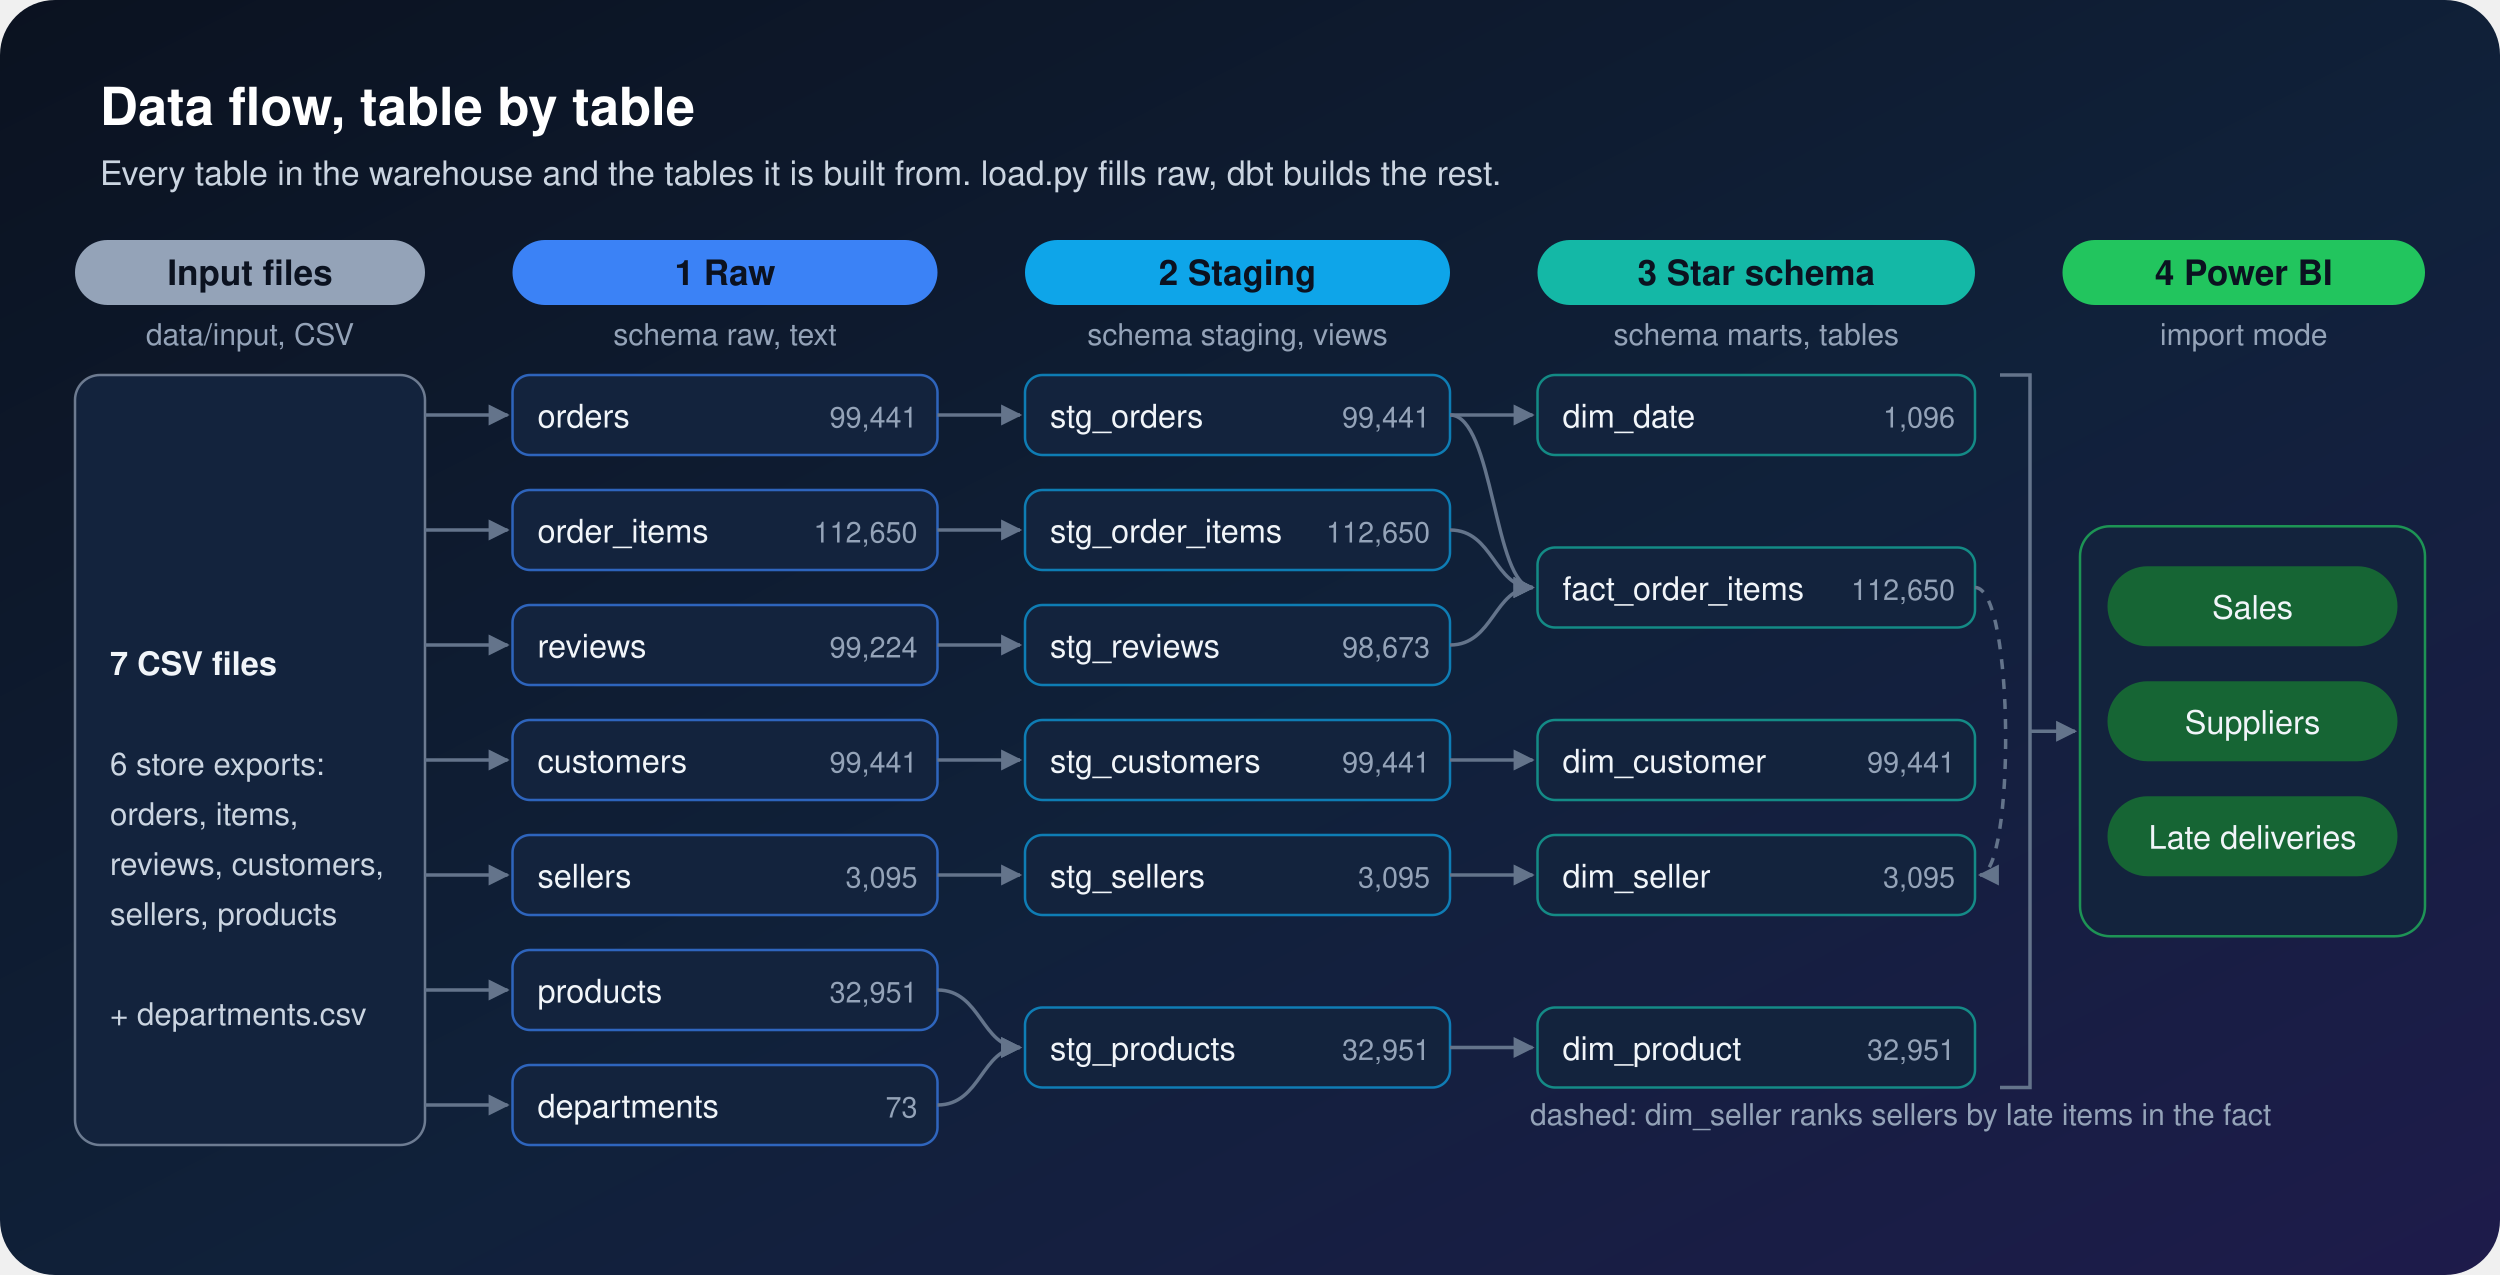
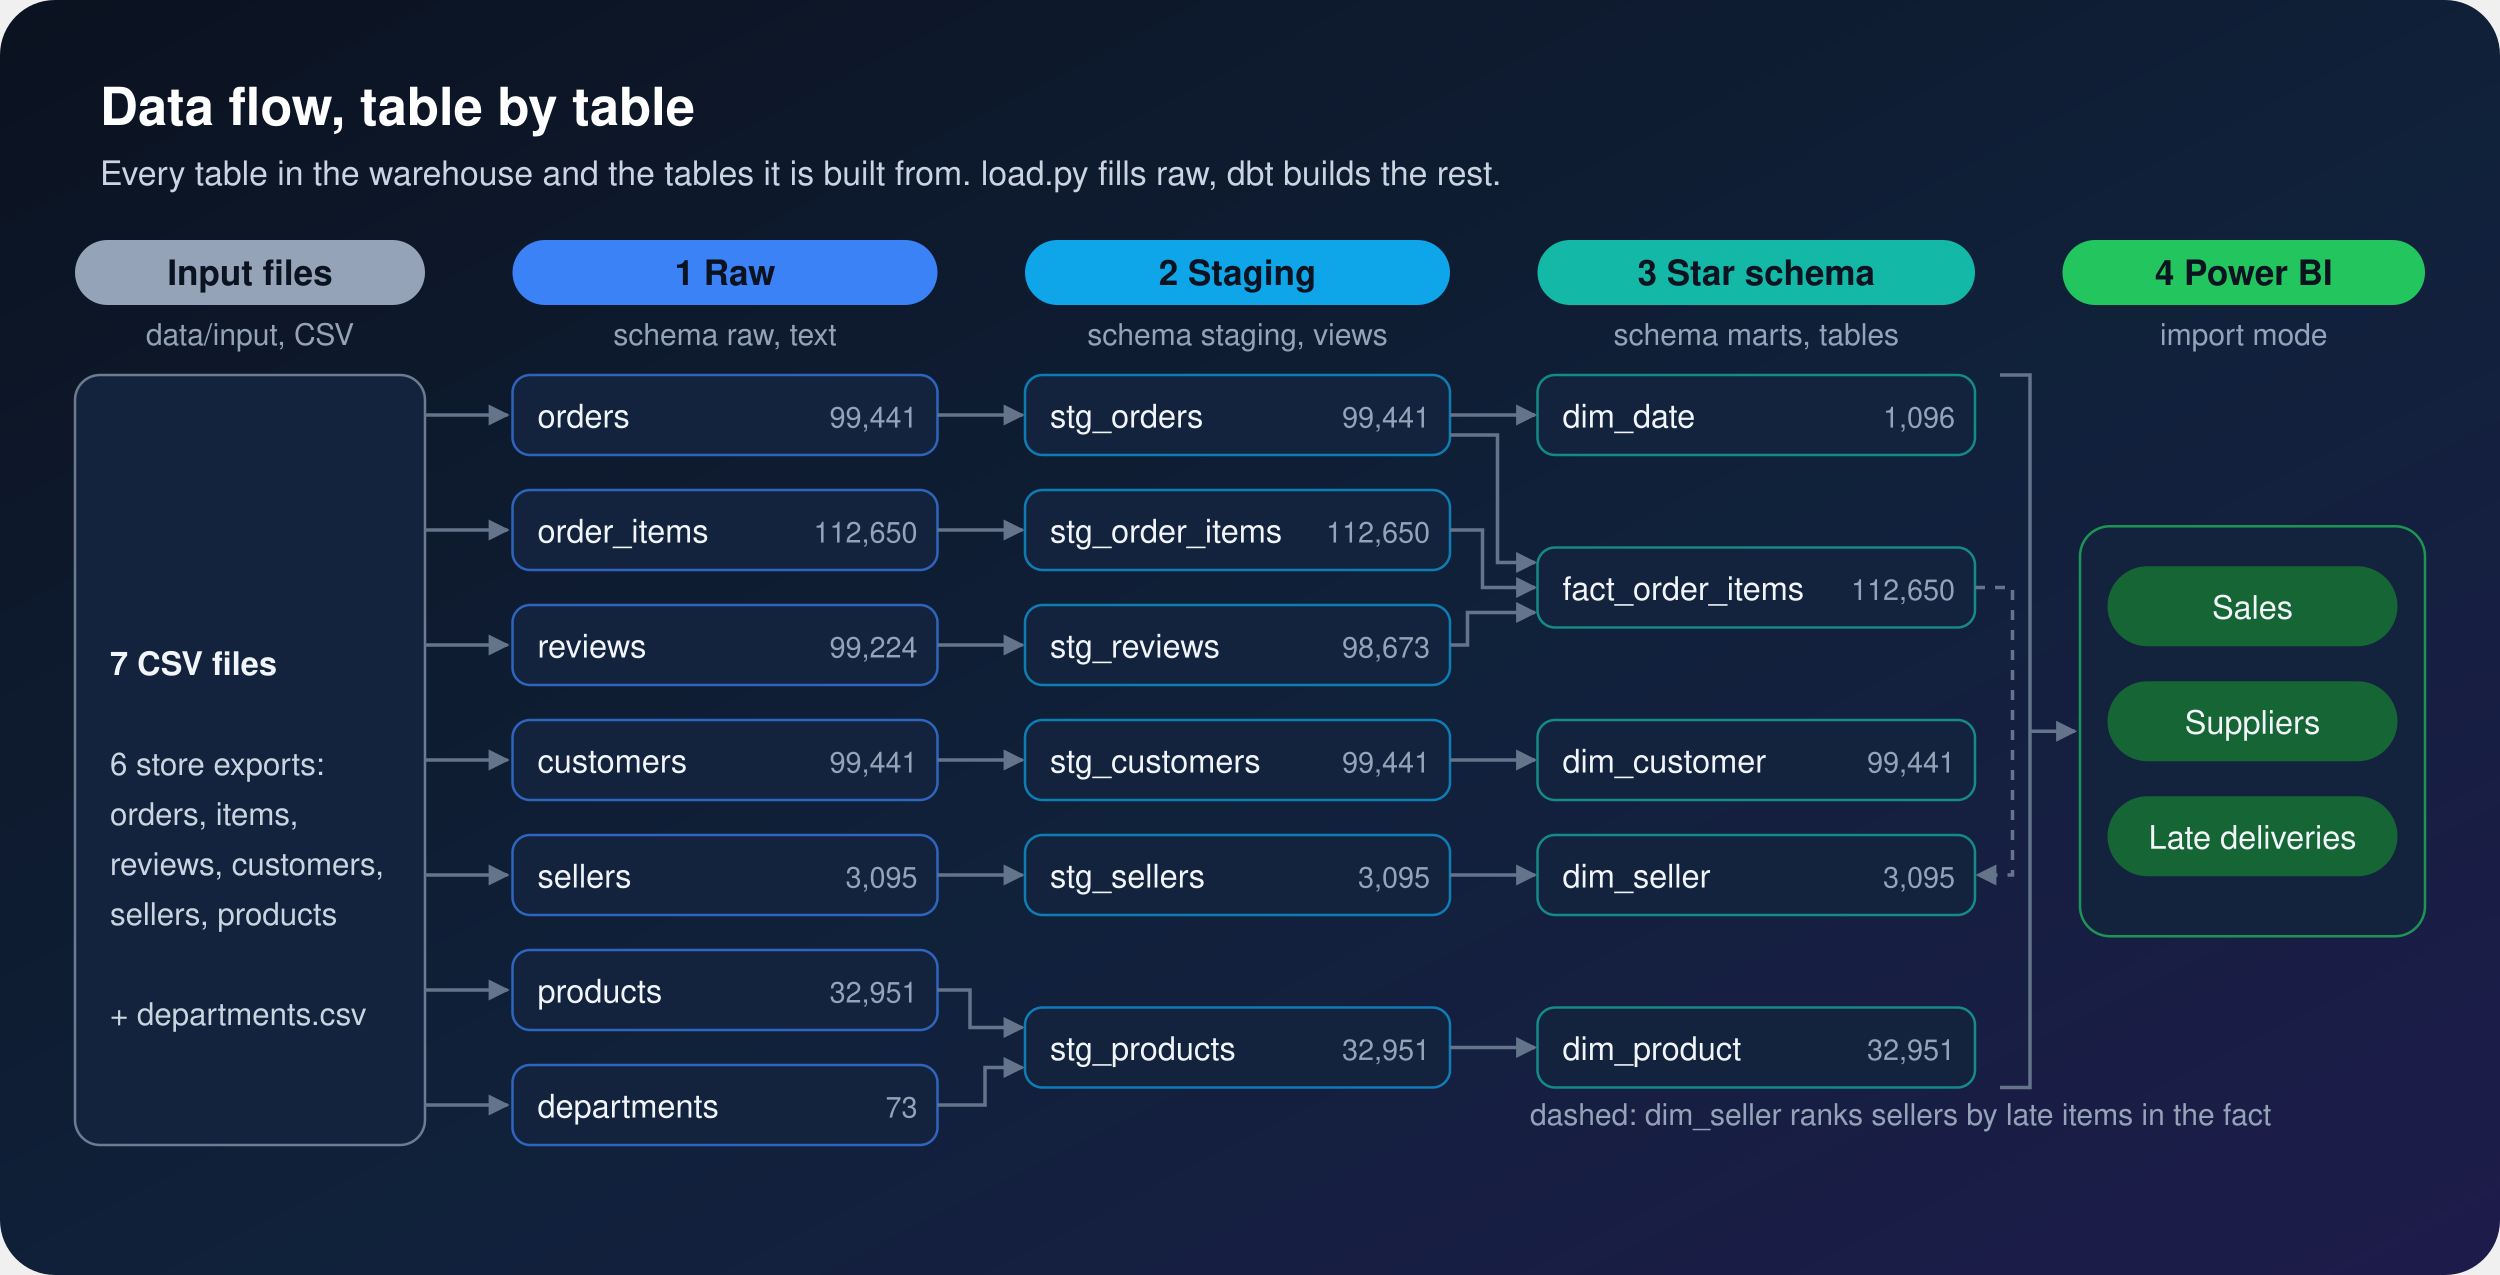
<svg xmlns="http://www.w3.org/2000/svg" viewBox="0 0 1000 510" width="1000" height="510" role="img" aria-label="Data flow, table by table: 7 input files load into 7 raw tables (446,875 rows), 6 staging views clean them, and the star schema builds fact_order_items (112,650 rows) from order items, orders and reviews, plus four dimensions: date, customer, seller (ranked by late items from the fact) and product (with its department). Power BI imports the star schema into three pages.">
  <defs>
    <linearGradient id="bg" x1="0" y1="0" x2="1" y2="1">
      <stop offset="0" stop-color="#0B1220" />
      <stop offset="0.55" stop-color="#10213A" />
      <stop offset="1" stop-color="#1E1B4B" />
    </linearGradient>
    <marker id="arrow" viewBox="0 0 10 10" refX="9" refY="5" markerWidth="6" markerHeight="6" orient="auto">
      <path d="M0 0 L10 5 L0 10 Z" fill="#64748B" />
    </marker>
  </defs>
  <style>
    text { font-family: "Segoe UI", -apple-system, Helvetica, Arial, sans-serif; }
    .title { font-size: 21px; font-weight: 700; fill: #FFFFFF; }
    .sub { font-size: 13.5px; fill: #CBD5E1; }
    .layer { font-size: 14px; font-weight: 700; fill: #0B1220; }
    .where { font-size: 12px; fill: #94A3B8; }
    .name { font-size: 13px; fill: #F1F5F9; }
    .count { font-size: 11.5px; fill: #94A3B8; }
    .col { font-size: 12.5px; fill: #E2E8F0; }
    .key { font-size: 11px; font-weight: 700; }
    .edge { fill: none; stroke: #64748B; stroke-width: 1.4; }
  </style>
  <rect width="1000" height="510" rx="22" fill="url(#bg)" />
  <text x="40" y="50" class="title">Data flow, table by table</text>
  <text x="40" y="74" class="sub">Every table in the warehouse and the tables it is built from. load.py fills raw, dbt builds the rest.</text>
  <rect x="30" y="96" width="140" height="26" rx="13" fill="#94A3B8" />
  <text x="100.0" y="114" class="layer" text-anchor="middle">Input files</text>
  <text x="100.0" y="138" class="where" text-anchor="middle">data/input, CSV</text>
  <rect x="205" y="96" width="170" height="26" rx="13" fill="#3B82F6" />
  <text x="290.0" y="114" class="layer" text-anchor="middle">1  Raw</text>
  <text x="290.0" y="138" class="where" text-anchor="middle">schema raw, text</text>
  <rect x="410" y="96" width="170" height="26" rx="13" fill="#0EA5E9" />
  <text x="495.0" y="114" class="layer" text-anchor="middle">2  Staging</text>
  <text x="495.0" y="138" class="where" text-anchor="middle">schema staging, views</text>
  <rect x="615" y="96" width="175" height="26" rx="13" fill="#14B8A6" />
  <text x="702.5" y="114" class="layer" text-anchor="middle">3  Star schema</text>
  <text x="702.5" y="138" class="where" text-anchor="middle">schema marts, tables</text>
  <rect x="825" y="96" width="145" height="26" rx="13" fill="#22C55E" />
  <text x="897.5" y="114" class="layer" text-anchor="middle">4  Power BI</text>
  <text x="897.5" y="138" class="where" text-anchor="middle">import mode</text>
  <rect x="30" y="150" width="140" height="308" rx="10" fill="#13233D" stroke="#94A3B8" stroke-opacity="0.7" />
  <text x="44" y="270" class="name" font-weight="700">7 CSV files</text>
  <text x="44" y="290" class="count" style="fill:#CBD5E1;font-size:12.5px" />
  <text x="44" y="310" class="count" style="fill:#CBD5E1;font-size:12.5px">6 store exports:</text>
  <text x="44" y="330" class="count" style="fill:#CBD5E1;font-size:12.5px">orders, items,</text>
  <text x="44" y="350" class="count" style="fill:#CBD5E1;font-size:12.5px">reviews, customers,</text>
  <text x="44" y="370" class="count" style="fill:#CBD5E1;font-size:12.5px">sellers, products</text>
  <text x="44" y="390" class="count" style="fill:#CBD5E1;font-size:12.5px" />
  <text x="44" y="410" class="count" style="fill:#CBD5E1;font-size:12.5px">+ departments.csv</text>
  <line x1="170" y1="166.0" x2="203" y2="166.0" class="edge" marker-end="url(#arrow)" />
  <line x1="170" y1="212.0" x2="203" y2="212.0" class="edge" marker-end="url(#arrow)" />
  <line x1="170" y1="258.0" x2="203" y2="258.0" class="edge" marker-end="url(#arrow)" />
  <line x1="170" y1="304.0" x2="203" y2="304.0" class="edge" marker-end="url(#arrow)" />
  <line x1="170" y1="350.0" x2="203" y2="350.0" class="edge" marker-end="url(#arrow)" />
  <line x1="170" y1="396.0" x2="203" y2="396.0" class="edge" marker-end="url(#arrow)" />
  <line x1="170" y1="442.0" x2="203" y2="442.0" class="edge" marker-end="url(#arrow)" />
  <rect x="205" y="150" width="170" height="32" rx="7" fill="#13233D" stroke="#3B82F6" stroke-opacity="0.7" />
  <text x="215" y="171" class="name">orders</text>
  <text x="367" y="171" class="count" text-anchor="end">99,441</text>
  <rect x="205" y="196" width="170" height="32" rx="7" fill="#13233D" stroke="#3B82F6" stroke-opacity="0.7" />
  <text x="215" y="217" class="name">order_items</text>
  <text x="367" y="217" class="count" text-anchor="end">112,650</text>
  <rect x="205" y="242" width="170" height="32" rx="7" fill="#13233D" stroke="#3B82F6" stroke-opacity="0.7" />
  <text x="215" y="263" class="name">reviews</text>
  <text x="367" y="263" class="count" text-anchor="end">99,224</text>
  <rect x="205" y="288" width="170" height="32" rx="7" fill="#13233D" stroke="#3B82F6" stroke-opacity="0.7" />
  <text x="215" y="309" class="name">customers</text>
  <text x="367" y="309" class="count" text-anchor="end">99,441</text>
  <rect x="205" y="334" width="170" height="32" rx="7" fill="#13233D" stroke="#3B82F6" stroke-opacity="0.7" />
  <text x="215" y="355" class="name">sellers</text>
  <text x="367" y="355" class="count" text-anchor="end">3,095</text>
  <rect x="205" y="380" width="170" height="32" rx="7" fill="#13233D" stroke="#3B82F6" stroke-opacity="0.7" />
  <text x="215" y="401" class="name">products</text>
  <text x="367" y="401" class="count" text-anchor="end">32,951</text>
  <rect x="205" y="426" width="170" height="32" rx="7" fill="#13233D" stroke="#3B82F6" stroke-opacity="0.7" />
  <text x="215" y="447" class="name">departments</text>
  <text x="367" y="447" class="count" text-anchor="end">73</text>
  <rect x="410" y="150" width="170" height="32" rx="7" fill="#13233D" stroke="#0EA5E9" stroke-opacity="0.7" />
  <text x="420" y="171" class="name">stg_orders</text>
  <text x="572" y="171" class="count" text-anchor="end">99,441</text>
  <rect x="410" y="196" width="170" height="32" rx="7" fill="#13233D" stroke="#0EA5E9" stroke-opacity="0.7" />
  <text x="420" y="217" class="name">stg_order_items</text>
  <text x="572" y="217" class="count" text-anchor="end">112,650</text>
  <rect x="410" y="242" width="170" height="32" rx="7" fill="#13233D" stroke="#0EA5E9" stroke-opacity="0.7" />
  <text x="420" y="263" class="name">stg_reviews</text>
  <text x="572" y="263" class="count" text-anchor="end">98,673</text>
  <rect x="410" y="288" width="170" height="32" rx="7" fill="#13233D" stroke="#0EA5E9" stroke-opacity="0.7" />
  <text x="420" y="309" class="name">stg_customers</text>
  <text x="572" y="309" class="count" text-anchor="end">99,441</text>
  <rect x="410" y="334" width="170" height="32" rx="7" fill="#13233D" stroke="#0EA5E9" stroke-opacity="0.7" />
  <text x="420" y="355" class="name">stg_sellers</text>
  <text x="572" y="355" class="count" text-anchor="end">3,095</text>
  <rect x="410" y="403.0" width="170" height="32" rx="7" fill="#13233D" stroke="#0EA5E9" stroke-opacity="0.7" />
  <text x="420" y="424.0" class="name">stg_products</text>
  <text x="572" y="424.0" class="count" text-anchor="end">32,951</text>
  <rect x="615" y="150" width="175" height="32" rx="7" fill="#13233D" stroke="#14B8A6" stroke-opacity="0.7" />
  <text x="625" y="171" class="name">dim_date</text>
  <text x="782" y="171" class="count" text-anchor="end">1,096</text>
  <rect x="615" y="219.0" width="175" height="32" rx="7" fill="#13233D" stroke="#14B8A6" stroke-opacity="0.7" />
  <text x="625" y="240.0" class="name">fact_order_items</text>
  <text x="782" y="240.0" class="count" text-anchor="end">112,650</text>
  <rect x="615" y="288" width="175" height="32" rx="7" fill="#13233D" stroke="#14B8A6" stroke-opacity="0.7" />
  <text x="625" y="309" class="name">dim_customer</text>
  <text x="782" y="309" class="count" text-anchor="end">99,441</text>
  <rect x="615" y="334" width="175" height="32" rx="7" fill="#13233D" stroke="#14B8A6" stroke-opacity="0.7" />
  <text x="625" y="355" class="name">dim_seller</text>
  <text x="782" y="355" class="count" text-anchor="end">3,095</text>
  <rect x="615" y="403.0" width="175" height="32" rx="7" fill="#13233D" stroke="#14B8A6" stroke-opacity="0.7" />
  <text x="625" y="424.0" class="name">dim_product</text>
  <text x="782" y="424.0" class="count" text-anchor="end">32,951</text>
-   <path d="M375 166.0 C392.5 166.0 392.5 166.0 408 166.0" class="edge" marker-end="url(#arrow)" />
-   <path d="M375 212.0 C392.5 212.0 392.5 212.0 408 212.0" class="edge" marker-end="url(#arrow)" />
-   <path d="M375 258.0 C392.5 258.0 392.5 258.0 408 258.0" class="edge" marker-end="url(#arrow)" />
-   <path d="M375 304.0 C392.5 304.0 392.5 304.0 408 304.0" class="edge" marker-end="url(#arrow)" />
-   <path d="M375 350.0 C392.5 350.0 392.5 350.0 408 350.0" class="edge" marker-end="url(#arrow)" />
-   <path d="M375 396.0 C392.5 396.0 392.5 419.0 408 419.0" class="edge" marker-end="url(#arrow)" />
-   <path d="M375 442.0 C392.5 442.0 392.5 419.0 408 419.0" class="edge" marker-end="url(#arrow)" />
-   <path d="M580 166.0 C597.5 166.0 597.5 166.0 613 166.0" class="edge" marker-end="url(#arrow)" />
-   <path d="M580 166.0 C597.5 166.0 597.5 235.0 613 235.0" class="edge" marker-end="url(#arrow)" />
-   <path d="M580 212.0 C597.5 212.0 597.5 235.0 613 235.0" class="edge" marker-end="url(#arrow)" />
-   <path d="M580 258.0 C597.5 258.0 597.5 235.0 613 235.0" class="edge" marker-end="url(#arrow)" />
-   <path d="M580 304.0 C597.5 304.0 597.5 304.0 613 304.0" class="edge" marker-end="url(#arrow)" />
-   <path d="M580 350.0 C597.5 350.0 597.5 350.0 613 350.0" class="edge" marker-end="url(#arrow)" />
-   <path d="M580 419.0 C597.5 419.0 597.5 419.0 613 419.0" class="edge" marker-end="url(#arrow)" />
-   <path d="M790 235.0 C806 235.0 806 350.0 792 350.0" class="edge" stroke-dasharray="4 4" marker-end="url(#arrow)" />
+   <path d="M375 166.0 H409" class="edge" marker-end="url(#arrow)" />
+   <path d="M375 212.0 H409" class="edge" marker-end="url(#arrow)" />
+   <path d="M375 258.0 H409" class="edge" marker-end="url(#arrow)" />
+   <path d="M375 304.0 H409" class="edge" marker-end="url(#arrow)" />
+   <path d="M375 350.0 H409" class="edge" marker-end="url(#arrow)" />
+   <path d="M375 396.0 H388 V411.0 H409" class="edge" marker-end="url(#arrow)" />
+   <path d="M375 442.0 H394 V427.0 H409" class="edge" marker-end="url(#arrow)" />
+   <path d="M580 166.0 H614" class="edge" marker-end="url(#arrow)" />
+   <path d="M580 174.0 H599 V225.0 H614" class="edge" marker-end="url(#arrow)" />
+   <path d="M580 212.0 H593 V235.0 H614" class="edge" marker-end="url(#arrow)" />
+   <path d="M580 258.0 H587 V245.0 H614" class="edge" marker-end="url(#arrow)" />
+   <path d="M580 304.0 H614" class="edge" marker-end="url(#arrow)" />
+   <path d="M580 350.0 H614" class="edge" marker-end="url(#arrow)" />
+   <path d="M580 419.0 H614" class="edge" marker-end="url(#arrow)" />
+   <path d="M790 235.0 H805 V350.0 H791" class="edge" stroke-dasharray="4 4" marker-end="url(#arrow)" />
  <text x="612" y="450" class="where">dashed: dim_seller ranks sellers by late items in the fact</text>
  <path d="M800 150 H812 V435.0 H800" class="edge" stroke="#14B8A6" />
  <line x1="812" y1="292.5" x2="830" y2="292.5" class="edge" stroke="#22C55E" marker-end="url(#arrow)" />
  <rect x="832" y="210.5" width="138" height="164" rx="12" fill="#13233D" stroke="#22C55E" stroke-opacity="0.7" />
  <rect x="843" y="226.5" width="116" height="32" rx="16" fill="#166534" />
  <text x="901" y="247.5" class="name" text-anchor="middle">Sales</text>
  <rect x="843" y="272.5" width="116" height="32" rx="16" fill="#166534" />
  <text x="901" y="293.5" class="name" text-anchor="middle">Suppliers</text>
  <rect x="843" y="318.5" width="116" height="32" rx="16" fill="#166534" />
  <text x="901" y="339.5" class="name" text-anchor="middle">Late deliveries</text>
</svg>
